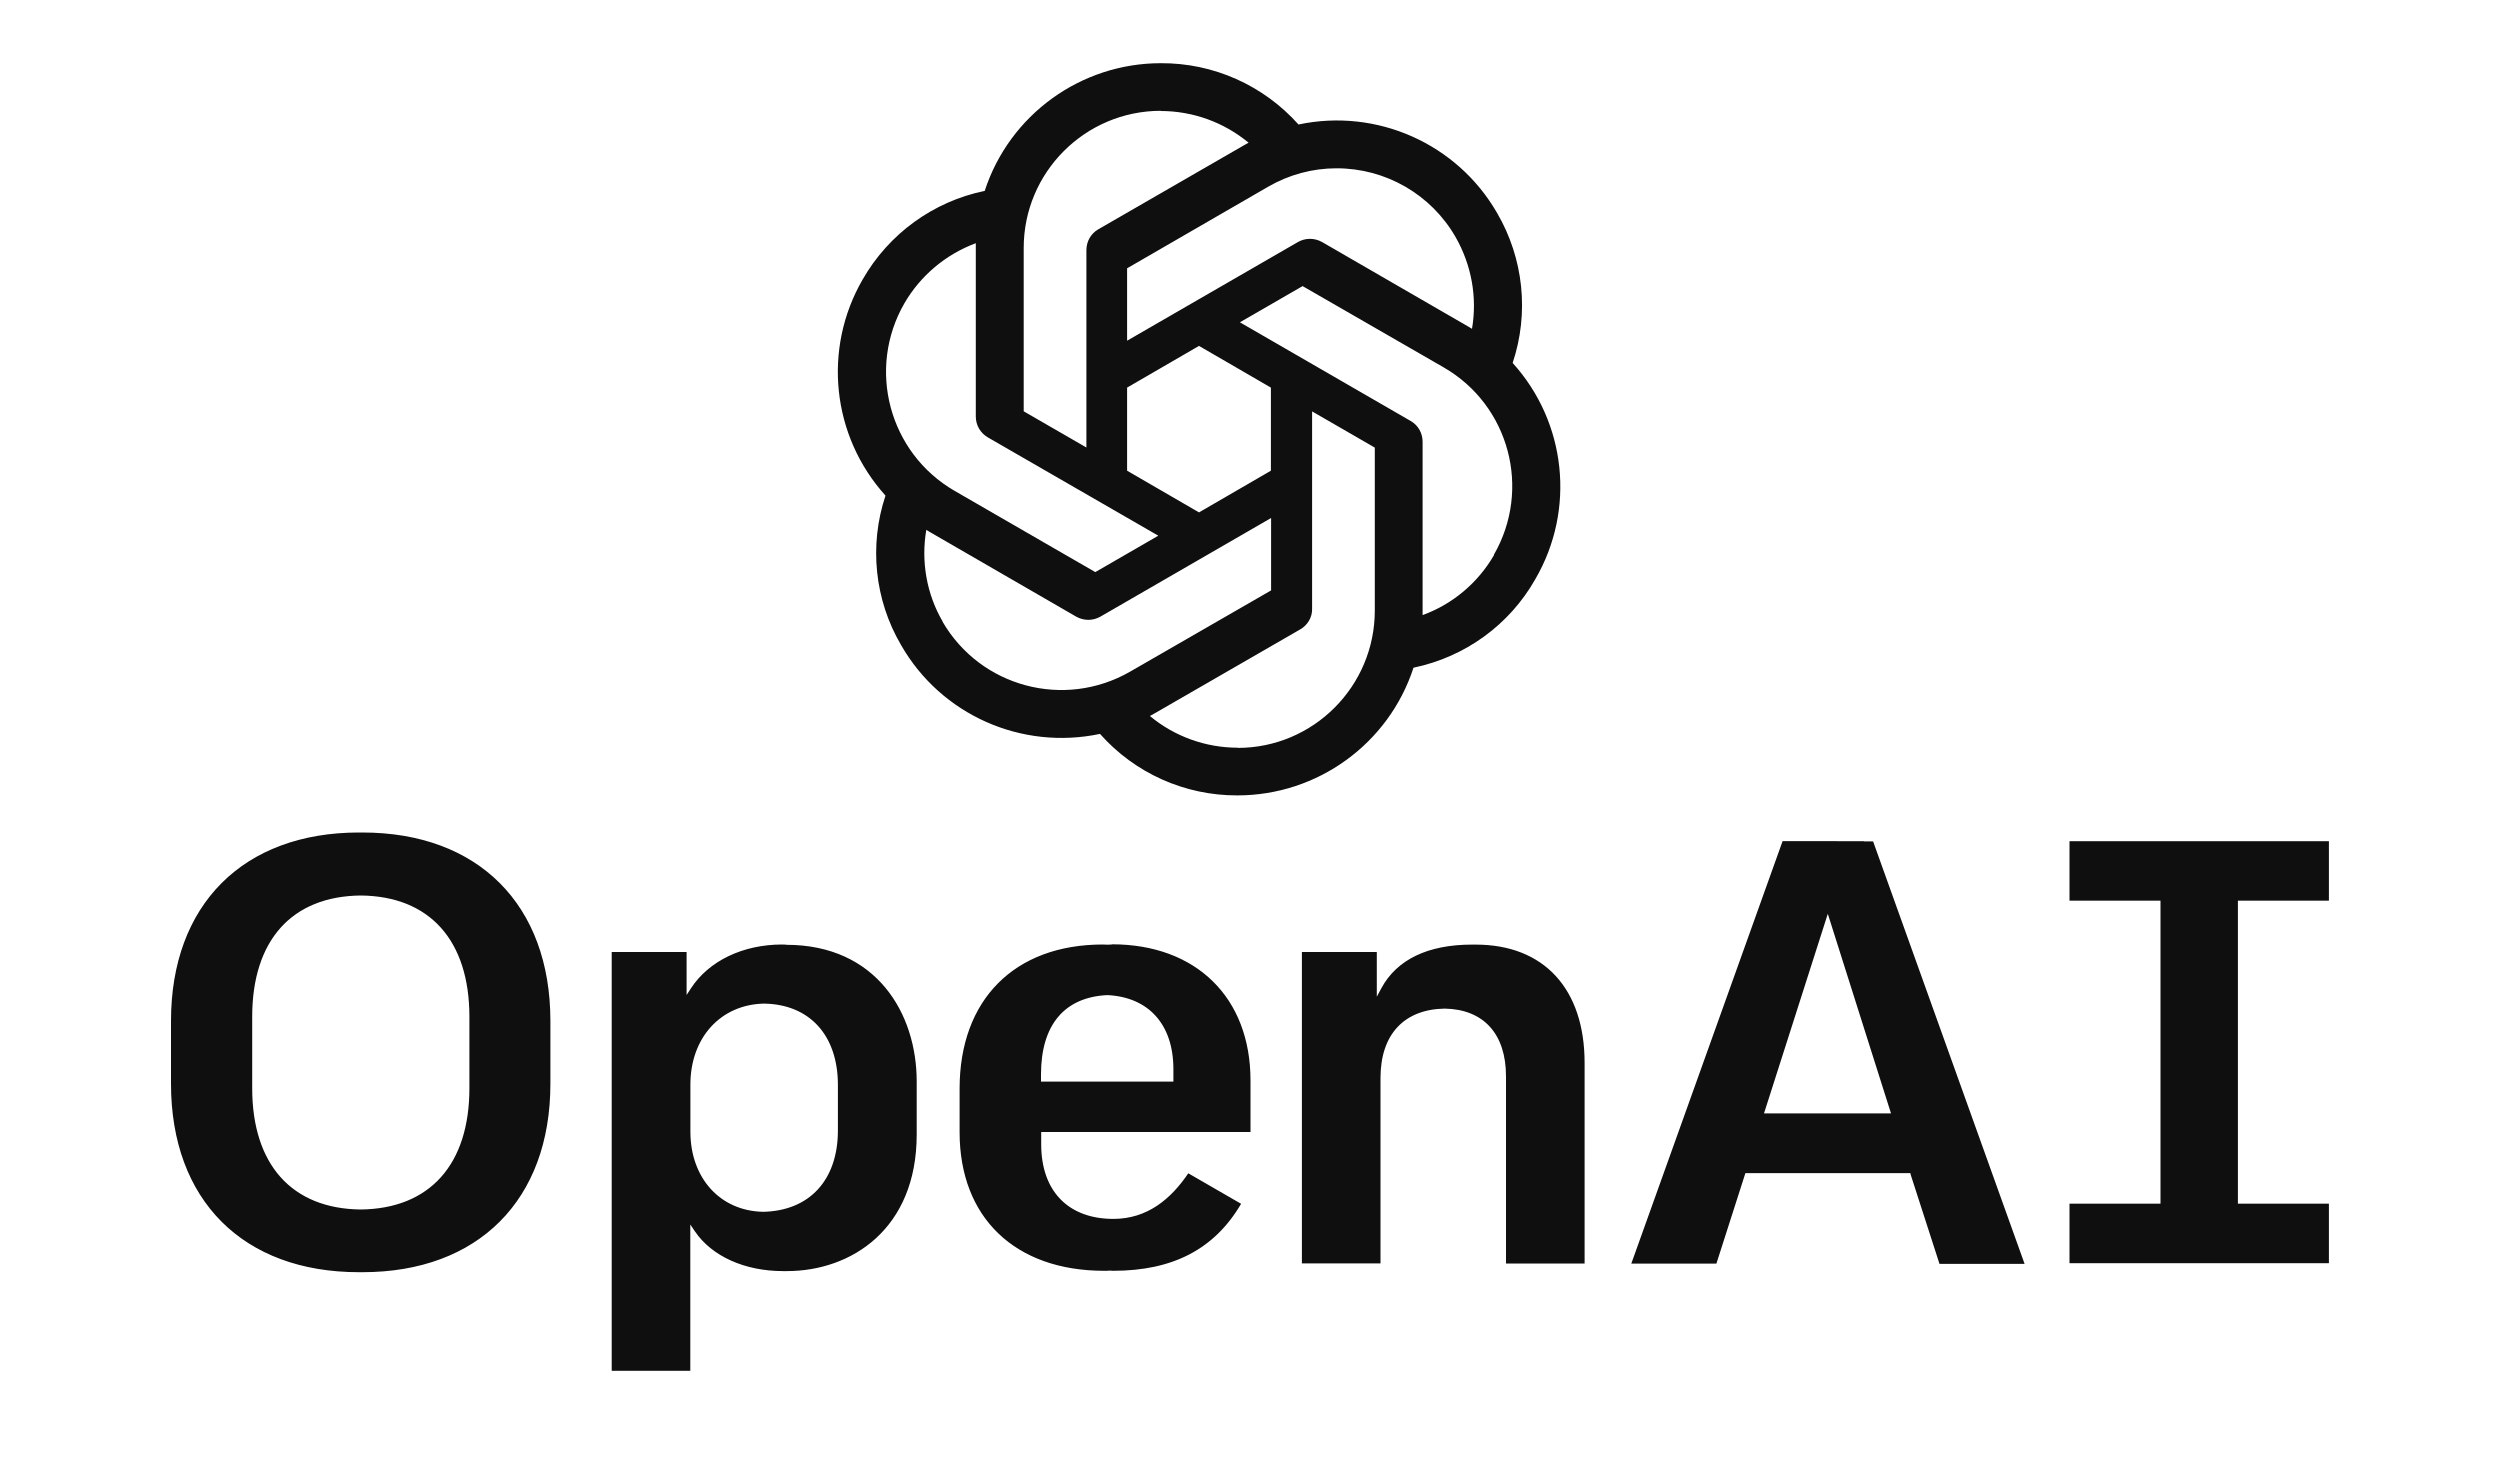
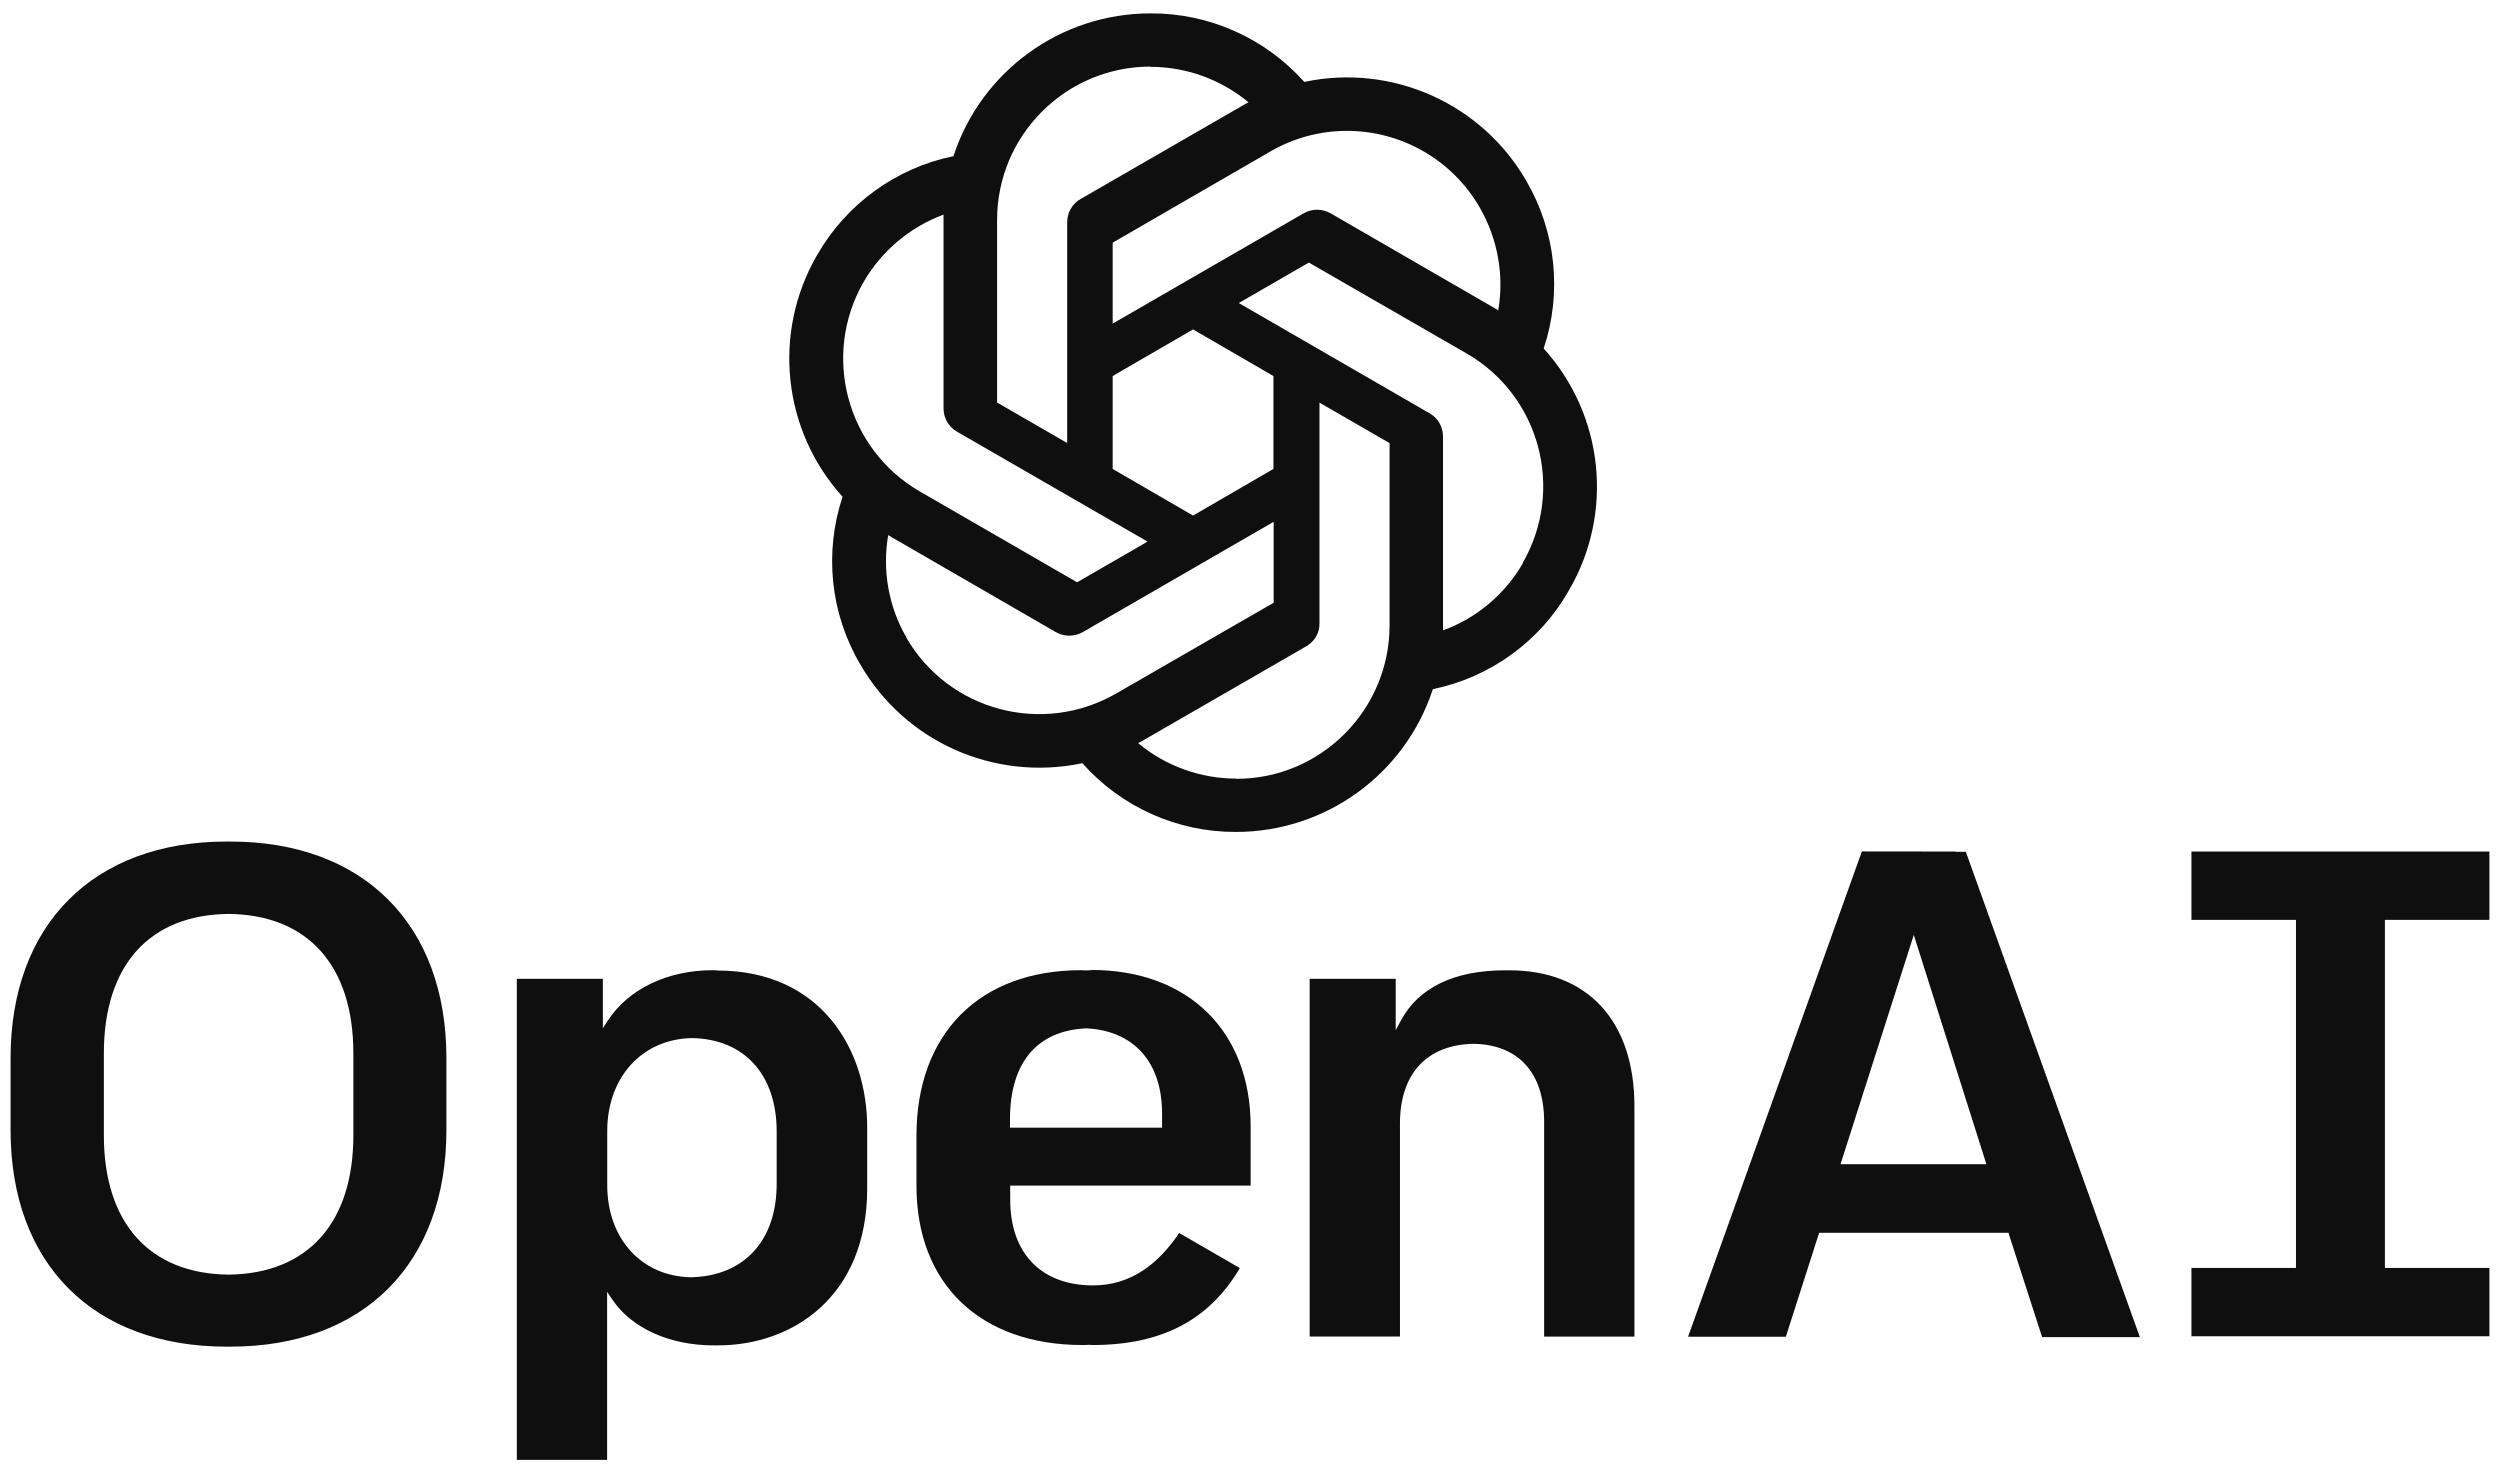
- <svg xmlns="http://www.w3.org/2000/svg" version="1.1" id="Layer_1" x="0px" y="0px" viewBox="0 0 2500 1465" style="enable-background:new 0 0 2500 1465;" xml:space="preserve">
-   <style type="text/css">
- 	.st0{fill:#252F3E;}
- 	.st1{fill-rule:evenodd;clip-rule:evenodd;fill:#FF9900;}
- 	.st2{fill:#E8710A;}
- 	.st3{fill:#F9AB00;}
- 	.st4{fill:#706D6E;}
- 	.st5{fill:#F1511B;}
- 	.st6{fill:#80CC28;}
- 	.st7{fill:#00ADEF;}
- 	.st8{fill:#FBBC09;}
- 	.st9{fill:#77B900;}
- 	.st10{fill:#0F0F0F;}
- 	.st11{fill:#44497A;enable-background:new    ;}
- 	.st12{enable-background:new    ;}
- 	.st13{fill:#44497A;}
- 	.st14{fill:#666666;}
- 	.st15{fill:#232E4A;}
- </style>
-   <path class="st10" d="M1111.9,944.3v0.2c-1.5,0-3,0.2-4.5,0.2s-3-0.2-4.5-0.2c-88.5,0-143.3,55.3-143.3,144.1v43.6  c0,85.5,55.5,138.6,144.6,138.6c1.8,0,3.6,0,5.5-0.2c1.2,0,2.2,0.2,3.5,0.2c59.8,0,101.4-21.8,127.9-67l-52.8-30.5  c-17.6,26-41.2,45.6-74.9,45.6c-45.1,0-72.2-27.8-72.2-74.6V1132h209.3v-51.6C1250.5,997.6,1196.2,944.3,1111.9,944.3L1111.9,944.3z   M1107.4,995.1c41.2,2,66,29.3,66,74.1v12.4H1041v-7.2C1041,1024.9,1064.5,997.1,1107.4,995.1L1107.4,995.1z M782.3,944.5  c-39.4,0-73.4,16.4-91.2,43.6l-4.5,6.9V952h-74.9v418.8h78.6v-146.3l4.5,6.7c16.9,25,49.8,39.9,88.3,39.9h2h1.7  c64.7,0,129.9-42.2,129.9-136.6v-53.1c0-67.9-40.2-136.6-130.4-136.6l-0.5-0.2h-1.7L782.3,944.5z M764,1003.6  c45.6,0.7,73.9,31.7,73.9,81.3v45.6c0,49.6-28.5,80.3-74.6,81.3c-42.9-0.7-72.9-33.5-72.9-80.1v-46.9  C690.3,1037.8,720.6,1004.5,764,1003.6L764,1003.6z M1782.6,841.1l-151.3,422.5h85.1l29-90.5h165.1v1l29,89.8h85.1l-151.5-422.5  h-8.9l-0.2-0.2L1782.6,841.1z M1827.8,913.8l63.2,199.6h-127L1827.8,913.8z M2328.9,900.7v-59.5h-259.4v59.5h91v303h-91v59.5h259.4  v-59.5h-91v-303H2328.9z M1475.4,944.6h-2.2h-1.2c-43.9,0-75.1,14.9-90.5,43.4l-4.7,8.7V952h-74.9v311.4h78.6V1078  c0-43.6,23.6-68.7,64.2-69.4c38.9,0.7,61.3,25.3,61.3,67.7v187.2h78.6v-200.6c0-74.1-40.7-118.3-108.9-118.3L1475.4,944.6z   M359,832.5c-115.8,0-188,72.2-188,188.5v62.7c0,116.3,71.9,188.5,188,188.5h1.7h1.7c115.8,0,188-72.2,188-188.5v-62.7  c0-116.3-72.2-188.5-188-188.5h-1.7H359z M360.8,895.5c68.9,0.7,108.6,44.9,108.6,121.3v71.4c0,76.4-39.7,120.5-108.6,121.3  c-68.9-0.7-108.6-44.9-108.6-121.3v-71.4C252.2,940.3,291.8,896.2,360.8,895.5z M1160.8,63.2c-80.1,0-151.3,51.6-176.1,127.7  c-51.5,10.6-95.9,42.9-122,88.5c-40.2,69.4-31,156.7,22.8,216.2c-16.6,49.8-10.9,104.4,15.6,149.5c39.9,69.7,120.3,105.4,198.9,88.8  c34.8,39.3,84.9,61.7,137.4,61.5c80.1,0,151.3-51.6,176.1-127.7c51.6-10.7,96-42.9,121.8-88.5c40.4-69.4,31.2-156.7-22.6-216.2v-0.2  c16.6-49.8,10.9-104.4-15.6-149.8c-39.9-69.4-120.3-105.1-198.6-88.5C1263.4,85.2,1213.3,62.9,1160.8,63.2z M1160.8,110.8l-0.2,0.2  c32.2,0,63.2,11.2,88,31.7c-1,0.5-3,1.7-4.5,2.5l-145.8,84.1c-7.4,4.2-11.9,12.2-11.9,20.8v197.4l-62.7-36.2V248.2  C1023.6,172.4,1085,110.9,1160.8,110.8L1160.8,110.8z M1336.4,168.3c49.2-0.1,94.7,26.1,119.2,68.8c15.9,27.8,21.8,60.3,16.4,91.7  c-1-0.7-3-1.7-4.2-2.5L1322,242c-7.5-4.2-16.6-4.2-24,0l-170.9,98.7v-72.4l141.1-81.6C1288.9,174.7,1312.5,168.3,1336.4,168.3  L1336.4,168.3z M975.8,243.2v173.3c0,8.7,4.5,16.4,11.9,20.8l170.6,98.4l-63,36.4l-140.8-81.3c-65.5-38-87.9-121.9-50.1-187.5  C920.4,275.7,945.7,254.4,975.8,243.2L975.8,243.2z M1302.6,286.1l141.1,81.3c65.7,37.9,88,121.8,50.1,187.5l0.2,0.2  c-16.1,27.8-41.4,49.1-71.4,60V441.8c0-8.7-4.5-16.6-11.9-20.8l-170.8-98.7L1302.6,286.1z M1199,345.9l71.9,41.7v83.1l-71.9,41.7  l-71.9-41.7v-83.1L1199,345.9z M1312.1,411.4l62.7,36.2v162.9c0,75.9-61.5,137.4-137.1,137.4v-0.2c-32,0-63.2-11.2-87.8-31.7  c1-0.5,3.2-1.7,4.5-2.5l145.8-84.1c7.4-4.2,12.2-12.2,11.9-20.8L1312.1,411.4z M1271.1,518v72.4L1130,671.7  c-65.7,37.7-149.5,15.4-187.5-50.1h0.2c-16.1-27.5-21.8-60.3-16.4-91.7c1,0.7,3,1.7,4.2,2.5l145.8,84.3c7.5,4.2,16.6,4.2,24,0  L1271.1,518z" />
+ <svg xmlns="http://www.w3.org/2000/svg" id="Layer_1" data-name="Layer 1" viewBox="0 0 2500 1465">
+   <defs>
+     <style>
+       .cls-1 {
+         fill: #0f0f0f;
+       }
+     </style>
+   </defs>
+   <path class="cls-1" d="m1091.42,969.97v.23c-1.72,0-3.45.23-5.17.23s-3.45-.23-5.17-.23c-101.66,0-164.61,63.52-164.61,165.53v50.08c0,98.22,63.75,159.21,166.11,159.21,2.07,0,4.14,0,6.32-.23,1.38,0,2.53.23,4.02.23,68.69,0,116.48-25.04,146.92-76.96l-60.65-35.04c-20.22,29.87-47.33,52.38-86.04,52.38-51.81,0-82.94-31.93-82.94-85.69v-14.13h240.43v-59.27c0-95.11-62.38-156.34-159.21-156.34h0Zm-5.17,58.36c47.33,2.3,75.82,33.66,75.82,85.12v14.24h-152.09v-8.27c0-56.86,27-88.8,76.28-91.09h0Zm-373.45-58.13c-45.26,0-84.32,18.84-104.76,50.08l-5.17,7.93v-49.4h-86.04v481.09h90.29v-168.06l5.17,7.7c19.41,28.72,57.21,45.83,101.43,45.83h4.25c74.32,0,149.22-48.48,149.22-156.92v-61c0-78-46.18-156.92-149.79-156.92l-.57-.23h-1.95l-2.07-.11Zm-21.02,67.89c52.38.8,84.89,36.41,84.89,93.39v52.38c0,56.98-32.74,92.24-85.69,93.39-49.28-.8-83.74-38.48-83.74-92.01v-53.88c-.11-53.99,34.69-92.24,84.55-93.28h0Zm1170.09-186.67l-173.8,485.34h97.76l33.31-103.96h189.65v1.15l33.31,103.16h97.76l-174.03-485.34h-10.22l-.23-.23-93.51-.11Zm51.92,83.51l72.6,229.29h-145.89l73.29-229.29Zm575.63-15.05v-68.35h-297.98v68.35h104.53v348.06h-104.53v68.35h297.98v-68.35h-104.53v-348.06h104.53Zm-980.44,50.43h-3.91c-50.43,0-86.27,17.12-103.96,49.85l-5.4,9.99v-51.35h-86.04v357.71h90.29v-212.97c0-50.08,27.11-78.92,73.75-79.72,44.69.8,70.42,29.06,70.42,77.77v215.04h90.29v-230.43c0-85.12-46.75-135.89-125.1-135.89h-.34ZM226.54,841.55c-133.02,0-215.96,82.94-215.96,216.53v72.03c0,133.6,82.59,216.53,215.96,216.53h3.91c133.02,0,215.96-82.94,215.96-216.53v-72.03c0-133.6-82.94-216.53-215.96-216.53h-3.91Zm2.07,72.37c79.15.8,124.75,51.58,124.75,139.34v82.02c0,87.76-45.6,138.42-124.75,139.34-79.15-.8-124.75-51.58-124.75-139.34v-82.02c0-87.88,45.49-138.54,124.75-139.34ZM1150.34,13.39c-89.55,0-169.14,57.69-196.87,142.76-57.57,11.85-107.21,47.96-136.39,98.94-44.94,77.58-34.66,175.18,25.49,241.7-18.56,55.67-12.19,116.71,17.44,167.13,44.61,77.92,134.49,117.83,222.36,99.27,38.9,43.93,94.91,68.98,153.6,68.75,89.55,0,169.14-57.68,196.87-142.76,57.68-11.96,107.32-47.96,136.16-98.94,45.16-77.58,34.88-175.18-25.27-241.7v-.22c18.56-55.67,12.19-116.71-17.44-167.47-44.61-77.58-134.49-117.49-222.02-98.94-39.24-43.93-95.25-68.86-153.94-68.53Zm0,53.21l-.22.22c36,0,70.65,12.52,98.38,35.44-1.12.56-3.35,1.9-5.03,2.79l-162.99,94.02c-8.27,4.7-13.3,13.64-13.3,23.25v220.68l-70.09-40.47v-182.33c-.11-84.74,68.53-153.49,153.27-153.6h0Zm196.31,64.28c55-.11,105.87,29.18,133.26,76.91,17.78,31.08,24.37,67.41,18.33,102.51-1.12-.78-3.35-1.9-4.7-2.79l-162.99-94.24c-8.38-4.7-18.56-4.7-26.83,0l-191.05,110.34v-80.94l157.74-91.22c23.14-13.42,49.52-20.57,76.24-20.57h0Zm-403.12,83.73v193.74c0,9.73,5.03,18.33,13.3,23.25l190.72,110-70.43,40.69-157.4-90.89c-73.22-42.48-98.27-136.28-56.01-209.61,17.89-30.85,46.17-54.67,79.82-67.19h0Zm365.34,47.96l157.74,90.89c73.45,42.37,98.38,136.16,56.01,209.61l.22.22c-18,31.08-46.28,54.89-79.82,67.08v-193.74c0-9.73-5.03-18.56-13.3-23.25l-190.94-110.34,70.09-40.47Zm-115.82,66.85l80.38,46.62v92.9l-80.38,46.62-80.38-46.62v-92.9l80.38-46.62Zm126.44,73.22l70.09,40.47v182.11c0,84.85-68.75,153.6-153.27,153.6v-.22c-35.77,0-70.65-12.52-98.15-35.44,1.12-.56,3.58-1.9,5.03-2.79l162.99-94.02c8.27-4.7,13.64-13.64,13.3-23.25v-220.46Zm-45.83,119.17v80.94l-157.74,90.89c-73.45,42.15-167.13,17.22-209.61-56.01h.22c-18-30.74-24.37-67.41-18.33-102.51,1.12.78,3.35,1.9,4.7,2.79l162.99,94.24c8.38,4.7,18.56,4.7,26.83,0l190.94-110.34Z" />
</svg>
